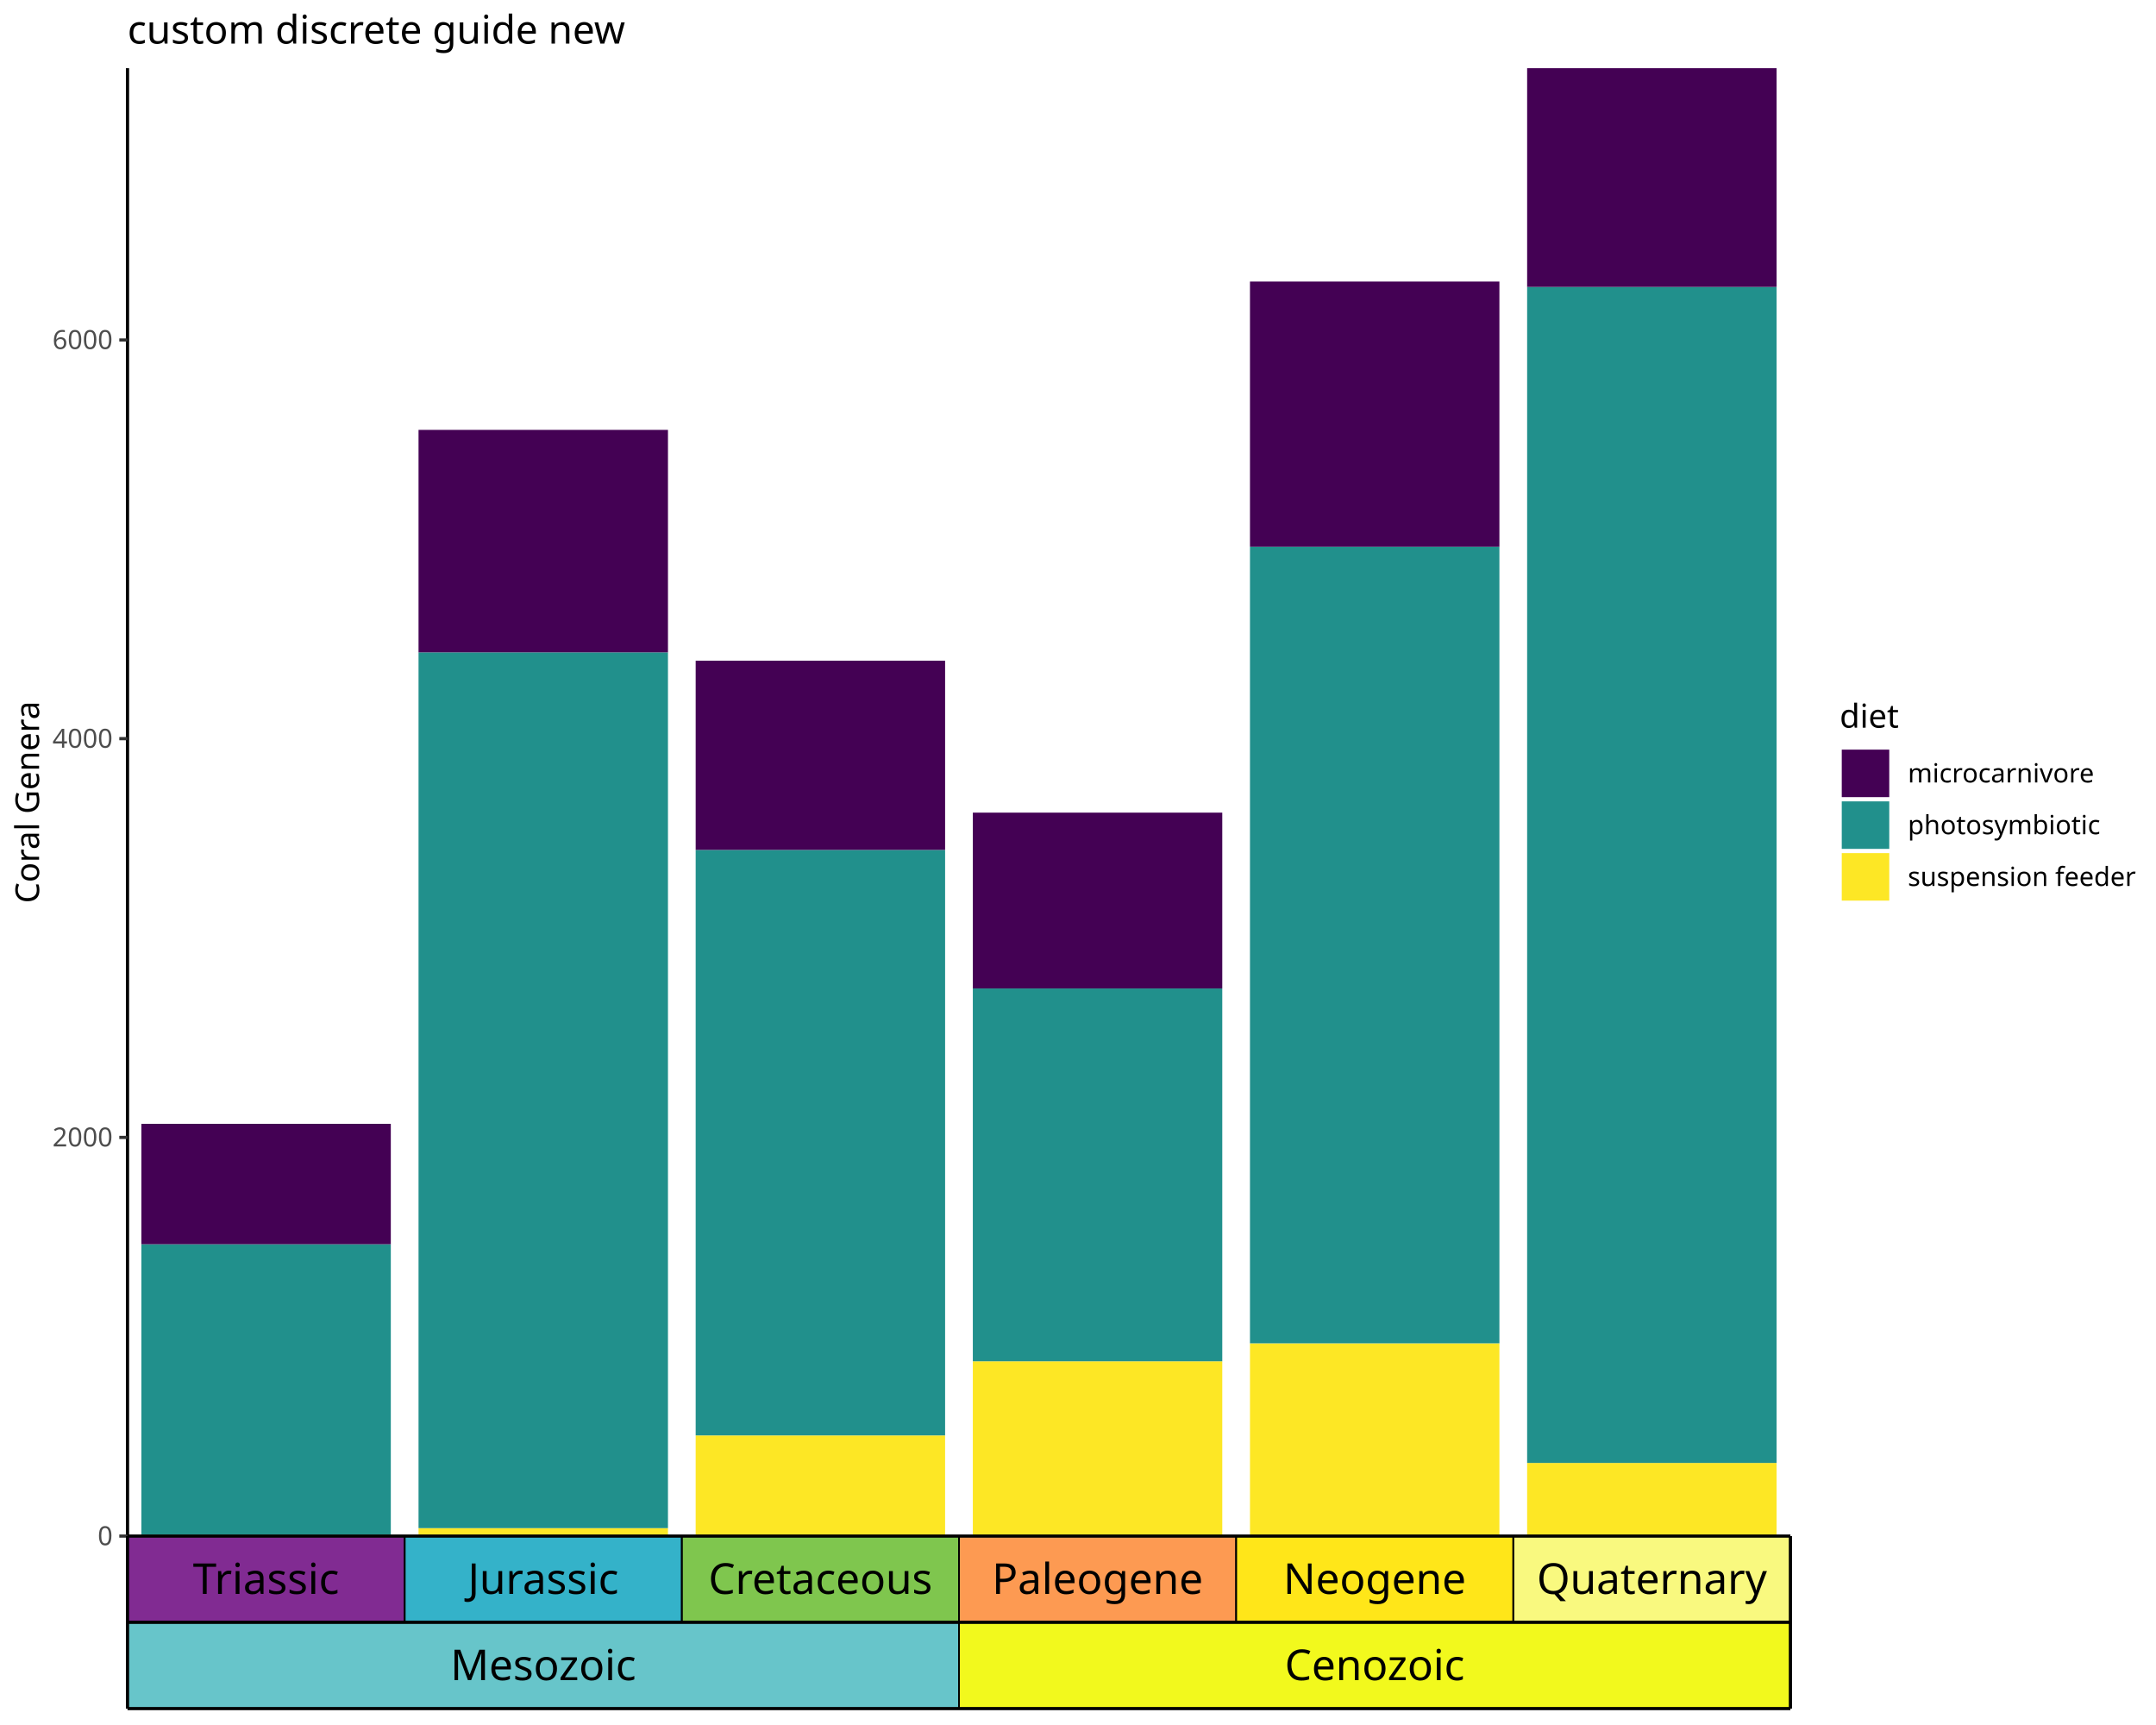
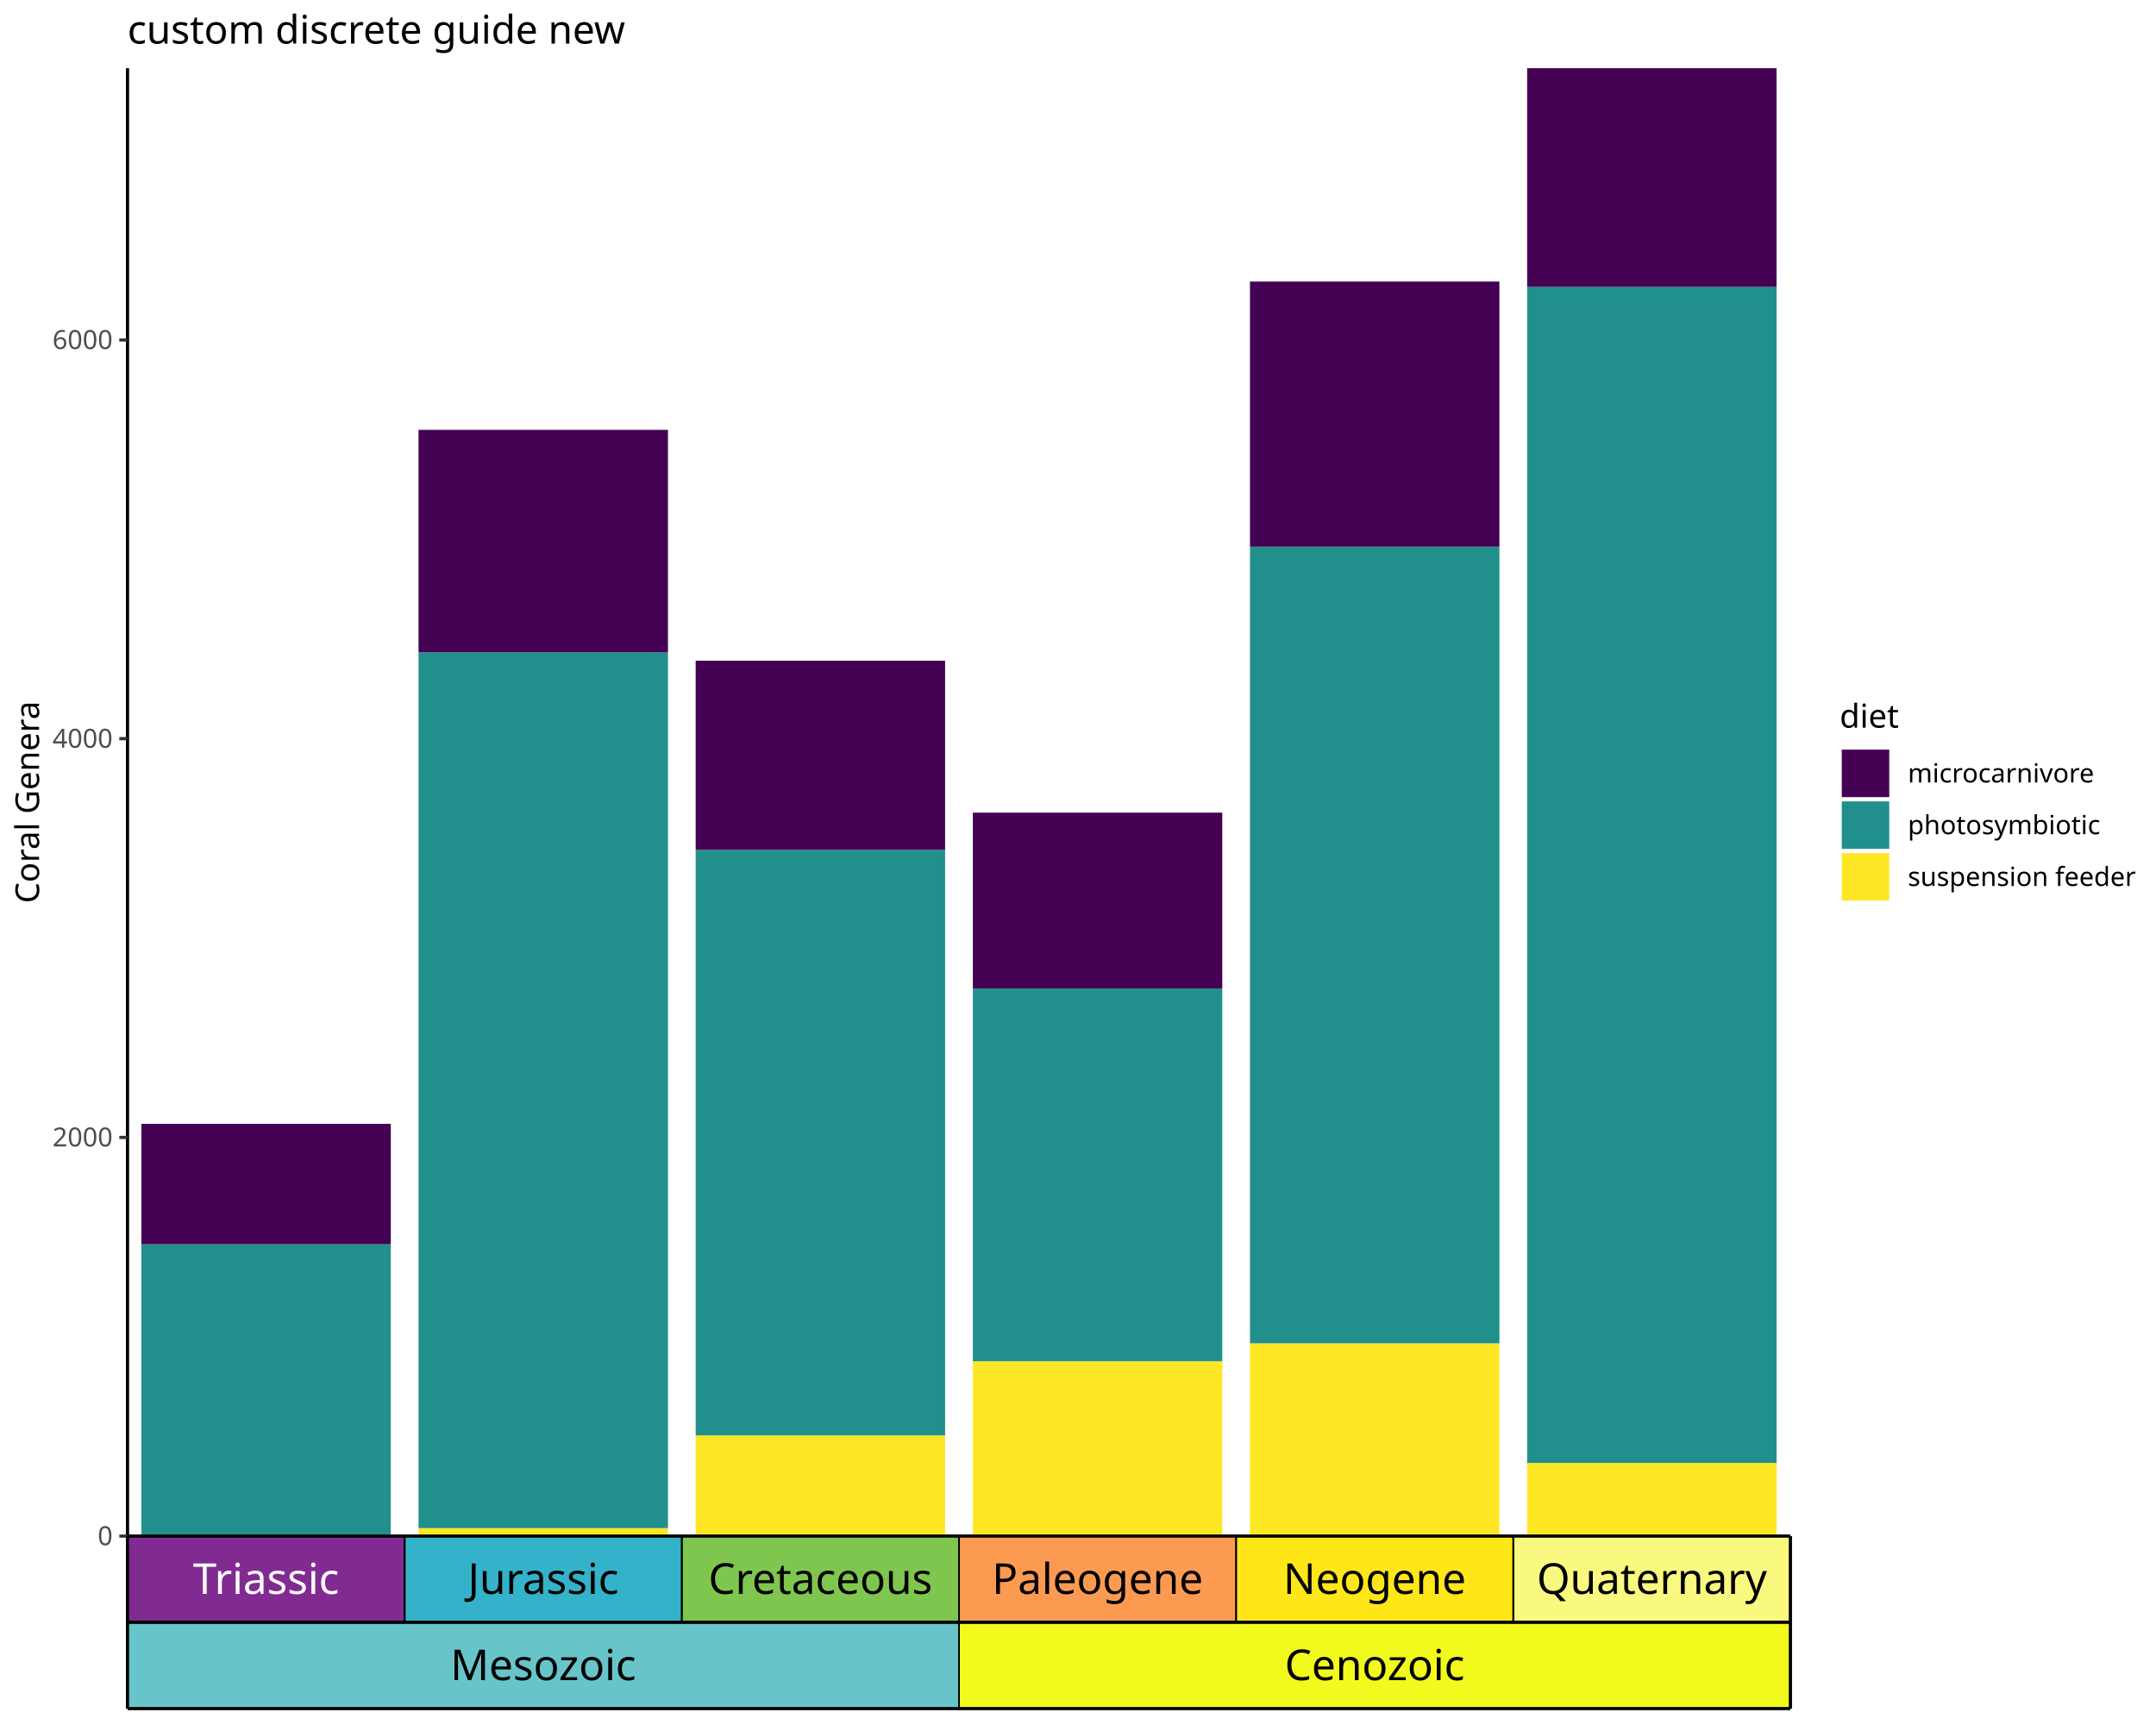
<svg xmlns="http://www.w3.org/2000/svg" class="svglite" data-engine-version="2.0" width="720.00pt" height="576.00pt" viewBox="0 0 720.00 576.00">
  <defs>
    <style type="text/css">
    .svglite line, .svglite polyline, .svglite polygon, .svglite path, .svglite rect, .svglite circle {
      fill: none;
      stroke: #000000;
      stroke-linecap: round;
      stroke-linejoin: round;
      stroke-miterlimit: 10.00;
    }
  </style>
  </defs>
  <rect width="100%" height="100%" style="stroke: none; fill: #FFFFFF;" />
  <defs>
    <clipPath id="cpMC4wMHw3MjAuMDB8MC4wMHw1NzYuMDA=">
      <rect x="0.00" y="0.00" width="720.00" height="576.00" />
    </clipPath>
  </defs>
  <g clip-path="url(#cpMC4wMHw3MjAuMDB8MC4wMHw1NzYuMDA=)">
    <rect x="0.00" y="0.00" width="720.00" height="576.00" style="stroke-width: 1.07; stroke: #FFFFFF; fill: #FFFFFF;" />
  </g>
  <defs>
    <clipPath id="cpNDIuNTh8NTk3LjkxfDIyLjc4fDUxMi45Mg==">
      <rect x="42.58" y="22.78" width="555.33" height="490.14" />
    </clipPath>
  </defs>
  <g clip-path="url(#cpNDIuNTh8NTk3LjkxfDIyLjc4fDUxMi45Mg==)">
    <rect x="42.58" y="22.78" width="555.33" height="490.14" style="stroke-width: 1.07; stroke: none; fill: #FFFFFF;" />
    <rect x="47.21" y="512.52" width="83.30" height="0.40" style="stroke-width: 1.07; stroke: none; stroke-linecap: butt; stroke-linejoin: miter; fill: #FDE725;" />
    <rect x="47.21" y="415.47" width="83.30" height="97.06" style="stroke-width: 1.07; stroke: none; stroke-linecap: butt; stroke-linejoin: miter; fill: #21908C;" />
    <rect x="47.21" y="375.26" width="83.30" height="40.21" style="stroke-width: 1.07; stroke: none; stroke-linecap: butt; stroke-linejoin: miter; fill: #440154;" />
    <rect x="139.77" y="510.26" width="83.30" height="2.66" style="stroke-width: 1.07; stroke: none; stroke-linecap: butt; stroke-linejoin: miter; fill: #FDE725;" />
    <rect x="139.77" y="217.83" width="83.30" height="292.43" style="stroke-width: 1.07; stroke: none; stroke-linecap: butt; stroke-linejoin: miter; fill: #21908C;" />
    <rect x="139.77" y="143.54" width="83.30" height="74.29" style="stroke-width: 1.07; stroke: none; stroke-linecap: butt; stroke-linejoin: miter; fill: #440154;" />
    <rect x="232.32" y="479.30" width="83.30" height="33.62" style="stroke-width: 1.07; stroke: none; stroke-linecap: butt; stroke-linejoin: miter; fill: #FDE725;" />
    <rect x="232.32" y="283.79" width="83.30" height="195.51" style="stroke-width: 1.07; stroke: none; stroke-linecap: butt; stroke-linejoin: miter; fill: #21908C;" />
    <rect x="232.32" y="220.62" width="83.30" height="63.17" style="stroke-width: 1.07; stroke: none; stroke-linecap: butt; stroke-linejoin: miter; fill: #440154;" />
    <rect x="324.88" y="454.54" width="83.30" height="58.38" style="stroke-width: 1.07; stroke: none; stroke-linecap: butt; stroke-linejoin: miter; fill: #FDE725;" />
    <rect x="324.88" y="330.06" width="83.30" height="124.48" style="stroke-width: 1.07; stroke: none; stroke-linecap: butt; stroke-linejoin: miter; fill: #21908C;" />
    <rect x="324.88" y="271.35" width="83.30" height="58.71" style="stroke-width: 1.07; stroke: none; stroke-linecap: butt; stroke-linejoin: miter; fill: #440154;" />
    <rect x="417.43" y="448.55" width="83.30" height="64.37" style="stroke-width: 1.07; stroke: none; stroke-linecap: butt; stroke-linejoin: miter; fill: #FDE725;" />
    <rect x="417.43" y="182.55" width="83.30" height="266.00" style="stroke-width: 1.07; stroke: none; stroke-linecap: butt; stroke-linejoin: miter; fill: #21908C;" />
    <rect x="417.43" y="94.01" width="83.30" height="88.53" style="stroke-width: 1.07; stroke: none; stroke-linecap: butt; stroke-linejoin: miter; fill: #440154;" />
    <rect x="509.99" y="488.49" width="83.30" height="24.43" style="stroke-width: 1.07; stroke: none; stroke-linecap: butt; stroke-linejoin: miter; fill: #FDE725;" />
    <rect x="509.99" y="95.81" width="83.30" height="392.68" style="stroke-width: 1.07; stroke: none; stroke-linecap: butt; stroke-linejoin: miter; fill: #21908C;" />
    <rect x="509.99" y="22.78" width="83.30" height="73.02" style="stroke-width: 1.07; stroke: none; stroke-linecap: butt; stroke-linejoin: miter; fill: #440154;" />
  </g>
  <g clip-path="url(#cpMC4wMHw3MjAuMDB8MC4wMHw1NzYuMDA=)">
    <polyline points="42.58,512.92 42.58,22.78 " style="stroke-width: 1.07; stroke-linecap: butt;" />
    <text x="37.65" y="515.95" text-anchor="end" style="font-size: 8.80px; fill: #4D4D4D; font-family: sans;" textLength="4.89px" lengthAdjust="spacingAndGlyphs">0</text>
    <text x="37.65" y="382.81" text-anchor="end" style="font-size: 8.80px; fill: #4D4D4D; font-family: sans;" textLength="19.58px" lengthAdjust="spacingAndGlyphs">2000</text>
    <text x="37.65" y="249.68" text-anchor="end" style="font-size: 8.80px; fill: #4D4D4D; font-family: sans;" textLength="19.58px" lengthAdjust="spacingAndGlyphs">4000</text>
    <text x="37.65" y="116.54" text-anchor="end" style="font-size: 8.80px; fill: #4D4D4D; font-family: sans;" textLength="19.58px" lengthAdjust="spacingAndGlyphs">6000</text>
    <polyline points="39.84,512.92 42.58,512.92 " style="stroke-width: 1.07; stroke: #333333; stroke-linecap: butt;" />
    <polyline points="39.84,379.79 42.58,379.79 " style="stroke-width: 1.07; stroke: #333333; stroke-linecap: butt;" />
    <polyline points="39.84,246.65 42.58,246.65 " style="stroke-width: 1.07; stroke: #333333; stroke-linecap: butt;" />
    <polyline points="39.84,113.52 42.58,113.52 " style="stroke-width: 1.07; stroke: #333333; stroke-linecap: butt;" />
    <polygon points="505.36,512.92 511.14,512.92 516.93,512.92 522.71,512.92 528.50,512.92 534.28,512.92 540.07,512.92 545.85,512.92 551.64,512.92 557.42,512.92 563.21,512.92 568.99,512.92 574.78,512.92 580.56,512.92 586.34,512.92 592.13,512.92 597.91,512.92 597.91,514.72 597.91,516.52 597.91,518.32 597.91,520.12 597.91,521.92 597.91,523.72 597.91,525.52 597.91,527.32 597.91,529.12 597.91,530.92 597.91,532.72 597.91,534.52 597.91,536.32 597.91,538.12 597.91,539.92 597.91,541.72 592.13,541.72 586.34,541.72 580.56,541.72 574.78,541.72 568.99,541.72 563.21,541.72 557.42,541.72 551.64,541.72 545.85,541.72 540.07,541.72 534.28,541.72 528.50,541.72 522.71,541.72 516.93,541.72 511.14,541.72 505.36,541.72 505.36,539.92 505.36,538.12 505.36,536.32 505.36,534.52 505.36,532.72 505.36,530.92 505.36,529.12 505.36,527.32 505.36,525.52 505.36,523.72 505.36,521.92 505.36,520.12 505.36,518.32 505.36,516.52 505.36,514.72 " style="stroke-width: 1.07; stroke: none; stroke-linecap: butt; stroke-linejoin: miter; fill: #F9F97F;" />
    <polygon points="412.80,512.92 418.59,512.92 424.37,512.92 430.16,512.92 435.94,512.92 441.73,512.92 447.51,512.92 453.30,512.92 459.08,512.92 464.87,512.92 470.65,512.92 476.44,512.92 482.22,512.92 488.00,512.92 493.79,512.92 499.57,512.92 505.36,512.92 505.36,514.72 505.36,516.52 505.36,518.32 505.36,520.12 505.36,521.92 505.36,523.72 505.36,525.52 505.36,527.32 505.36,529.12 505.36,530.92 505.36,532.72 505.36,534.52 505.36,536.32 505.36,538.12 505.36,539.92 505.36,541.72 499.57,541.72 493.79,541.72 488.00,541.72 482.22,541.72 476.44,541.72 470.65,541.72 464.87,541.72 459.08,541.72 453.30,541.72 447.51,541.72 441.73,541.72 435.94,541.72 430.16,541.72 424.37,541.72 418.59,541.72 412.80,541.72 412.80,539.92 412.80,538.12 412.80,536.32 412.80,534.52 412.80,532.72 412.80,530.92 412.80,529.12 412.80,527.32 412.80,525.52 412.80,523.72 412.80,521.92 412.80,520.12 412.80,518.32 412.80,516.52 412.80,514.72 " style="stroke-width: 1.07; stroke: none; stroke-linecap: butt; stroke-linejoin: miter; fill: #FFE619;" />
    <polygon points="320.25,512.92 326.03,512.92 331.82,512.92 337.60,512.92 343.39,512.92 349.17,512.92 354.96,512.92 360.74,512.92 366.53,512.92 372.31,512.92 378.10,512.92 383.88,512.92 389.66,512.92 395.45,512.92 401.23,512.92 407.02,512.92 412.80,512.92 412.80,514.72 412.80,516.52 412.80,518.32 412.80,520.12 412.80,521.92 412.80,523.72 412.80,525.52 412.80,527.32 412.80,529.12 412.80,530.92 412.80,532.72 412.80,534.52 412.80,536.32 412.80,538.12 412.80,539.92 412.80,541.72 407.02,541.72 401.23,541.72 395.45,541.72 389.66,541.72 383.88,541.72 378.10,541.72 372.31,541.72 366.53,541.72 360.74,541.72 354.96,541.72 349.17,541.72 343.39,541.72 337.60,541.72 331.82,541.72 326.03,541.72 320.25,541.72 320.25,539.92 320.25,538.12 320.25,536.32 320.25,534.52 320.25,532.72 320.25,530.92 320.25,529.12 320.25,527.32 320.25,525.52 320.25,523.72 320.25,521.92 320.25,520.12 320.25,518.32 320.25,516.52 320.25,514.72 " style="stroke-width: 1.07; stroke: none; stroke-linecap: butt; stroke-linejoin: miter; fill: #FD9A52;" />
    <polygon points="227.69,512.92 233.48,512.92 239.26,512.92 245.05,512.92 250.83,512.92 256.62,512.92 262.40,512.92 268.19,512.92 273.97,512.92 279.76,512.92 285.54,512.92 291.32,512.92 297.11,512.92 302.89,512.92 308.68,512.92 314.46,512.92 320.25,512.92 320.25,514.72 320.25,516.52 320.25,518.32 320.25,520.12 320.25,521.92 320.25,523.72 320.25,525.52 320.25,527.32 320.25,529.12 320.25,530.92 320.25,532.72 320.25,534.52 320.25,536.32 320.25,538.12 320.25,539.92 320.25,541.72 314.46,541.72 308.68,541.72 302.89,541.72 297.11,541.72 291.32,541.72 285.54,541.72 279.76,541.72 273.97,541.72 268.19,541.72 262.40,541.72 256.62,541.72 250.83,541.72 245.05,541.72 239.26,541.72 233.48,541.72 227.69,541.72 227.69,539.92 227.69,538.12 227.69,536.32 227.69,534.52 227.69,532.72 227.69,530.92 227.69,529.12 227.69,527.32 227.69,525.52 227.69,523.72 227.69,521.92 227.69,520.12 227.69,518.32 227.69,516.52 227.69,514.72 " style="stroke-width: 1.07; stroke: none; stroke-linecap: butt; stroke-linejoin: miter; fill: #7FC64E;" />
    <polygon points="135.14,512.92 140.92,512.92 146.71,512.92 152.49,512.92 158.28,512.92 164.06,512.92 169.85,512.92 175.63,512.92 181.42,512.92 187.20,512.92 192.98,512.92 198.77,512.92 204.55,512.92 210.34,512.92 216.12,512.92 221.91,512.92 227.69,512.92 227.69,514.72 227.69,516.52 227.69,518.32 227.69,520.12 227.69,521.92 227.69,523.72 227.69,525.52 227.69,527.32 227.69,529.12 227.69,530.92 227.69,532.72 227.69,534.52 227.69,536.32 227.69,538.12 227.69,539.92 227.69,541.72 221.91,541.72 216.12,541.72 210.34,541.72 204.55,541.72 198.77,541.72 192.98,541.72 187.20,541.72 181.42,541.72 175.63,541.72 169.85,541.72 164.06,541.72 158.28,541.72 152.49,541.72 146.71,541.72 140.92,541.72 135.14,541.72 135.14,539.92 135.14,538.12 135.14,536.32 135.14,534.52 135.14,532.72 135.14,530.92 135.14,529.12 135.14,527.32 135.14,525.52 135.14,523.72 135.14,521.92 135.14,520.12 135.14,518.32 135.14,516.52 135.14,514.72 " style="stroke-width: 1.07; stroke: none; stroke-linecap: butt; stroke-linejoin: miter; fill: #34B2C9;" />
    <polygon points="42.58,512.92 48.37,512.92 54.15,512.92 59.94,512.92 65.72,512.92 71.51,512.92 77.29,512.92 83.08,512.92 88.86,512.92 94.65,512.92 100.43,512.92 106.21,512.92 112.00,512.92 117.78,512.92 123.57,512.92 129.35,512.92 135.14,512.92 135.14,514.72 135.14,516.52 135.14,518.32 135.14,520.12 135.14,521.92 135.14,523.72 135.14,525.52 135.14,527.32 135.14,529.12 135.14,530.92 135.14,532.72 135.14,534.52 135.14,536.32 135.14,538.12 135.14,539.92 135.14,541.72 129.35,541.72 123.57,541.72 117.78,541.72 112.00,541.72 106.21,541.72 100.43,541.72 94.65,541.72 88.86,541.72 83.08,541.72 77.29,541.72 71.51,541.72 65.72,541.72 59.94,541.72 54.15,541.72 48.37,541.72 42.58,541.72 42.58,539.92 42.58,538.12 42.58,536.32 42.58,534.52 42.58,532.72 42.58,530.92 42.58,529.12 42.58,527.32 42.58,525.52 42.58,523.72 42.58,521.92 42.58,520.12 42.58,518.32 42.58,516.52 42.58,514.72 " style="stroke-width: 1.07; stroke: none; stroke-linecap: butt; stroke-linejoin: miter; fill: #812B92;" />
    <polyline points="505.36,541.72 505.36,539.92 505.36,538.12 505.36,536.32 505.36,534.52 505.36,532.72 505.36,530.92 505.36,529.12 505.36,527.32 505.36,525.52 505.36,523.72 505.36,521.92 505.36,520.12 505.36,518.32 505.36,516.52 505.36,514.72 505.36,512.92 " style="stroke-width: 0.53; stroke-linecap: butt;" />
    <polyline points="412.80,541.72 412.80,539.92 412.80,538.12 412.80,536.32 412.80,534.52 412.80,532.72 412.80,530.92 412.80,529.12 412.80,527.32 412.80,525.52 412.80,523.72 412.80,521.92 412.80,520.12 412.80,518.32 412.80,516.52 412.80,514.72 412.80,512.92 " style="stroke-width: 0.53; stroke-linecap: butt;" />
    <polyline points="320.25,541.72 320.25,539.92 320.25,538.12 320.25,536.32 320.25,534.52 320.25,532.72 320.25,530.92 320.25,529.12 320.25,527.32 320.25,525.52 320.25,523.72 320.25,521.92 320.25,520.12 320.25,518.32 320.25,516.52 320.25,514.72 320.25,512.92 " style="stroke-width: 0.53; stroke-linecap: butt;" />
    <polyline points="227.69,541.72 227.69,539.92 227.69,538.12 227.69,536.32 227.69,534.52 227.69,532.72 227.69,530.92 227.69,529.12 227.69,527.32 227.69,525.52 227.69,523.72 227.69,521.92 227.69,520.12 227.69,518.32 227.69,516.52 227.69,514.72 227.69,512.92 " style="stroke-width: 0.53; stroke-linecap: butt;" />
    <polyline points="135.14,541.72 135.14,539.92 135.14,538.12 135.14,536.32 135.14,534.52 135.14,532.72 135.14,530.92 135.14,529.12 135.14,527.32 135.14,525.52 135.14,523.72 135.14,521.92 135.14,520.12 135.14,518.32 135.14,516.52 135.14,514.72 135.14,512.92 " style="stroke-width: 0.53; stroke-linecap: butt;" />
    <polyline points="42.58,541.72 42.58,539.92 42.58,538.12 42.58,536.32 42.58,534.52 42.58,532.72 42.58,530.92 42.58,529.12 42.58,527.32 42.58,525.52 42.58,523.72 42.58,521.92 42.58,520.12 42.58,518.32 42.58,516.52 42.58,514.72 42.58,512.92 " style="stroke-width: 0.53; stroke-linecap: butt;" />
    <polyline points="597.91,541.72 597.91,539.92 597.91,538.12 597.91,536.32 597.91,534.52 597.91,532.72 597.91,530.92 597.91,529.12 597.91,527.32 597.91,525.52 597.91,523.72 597.91,521.92 597.91,520.12 597.91,518.32 597.91,516.52 597.91,514.72 597.91,512.92 " style="stroke-width: 0.53; stroke-linecap: butt;" />
    <polyline points="505.36,541.72 505.36,539.92 505.36,538.12 505.36,536.32 505.36,534.52 505.36,532.72 505.36,530.92 505.36,529.12 505.36,527.32 505.36,525.52 505.36,523.72 505.36,521.92 505.36,520.12 505.36,518.32 505.36,516.52 505.36,514.72 505.36,512.92 " style="stroke-width: 0.53; stroke-linecap: butt;" />
    <polyline points="412.80,541.72 412.80,539.92 412.80,538.12 412.80,536.32 412.80,534.52 412.80,532.72 412.80,530.92 412.80,529.12 412.80,527.32 412.80,525.52 412.80,523.72 412.80,521.92 412.80,520.12 412.80,518.32 412.80,516.52 412.80,514.72 412.80,512.92 " style="stroke-width: 0.53; stroke-linecap: butt;" />
    <polyline points="320.25,541.72 320.25,539.92 320.25,538.12 320.25,536.32 320.25,534.52 320.25,532.72 320.25,530.92 320.25,529.12 320.25,527.32 320.25,525.52 320.25,523.72 320.25,521.92 320.25,520.12 320.25,518.32 320.25,516.52 320.25,514.72 320.25,512.92 " style="stroke-width: 0.53; stroke-linecap: butt;" />
    <polyline points="227.69,541.72 227.69,539.92 227.69,538.12 227.69,536.32 227.69,534.52 227.69,532.72 227.69,530.92 227.69,529.12 227.69,527.32 227.69,525.52 227.69,523.72 227.69,521.92 227.69,520.12 227.69,518.32 227.69,516.52 227.69,514.72 227.69,512.92 " style="stroke-width: 0.53; stroke-linecap: butt;" />
    <polyline points="135.14,541.72 135.14,539.92 135.14,538.12 135.14,536.32 135.14,534.52 135.14,532.72 135.14,530.92 135.14,529.12 135.14,527.32 135.14,525.52 135.14,523.72 135.14,521.92 135.14,520.12 135.14,518.32 135.14,516.52 135.14,514.72 135.14,512.92 " style="stroke-width: 0.53; stroke-linecap: butt;" />
    <text x="551.64" y="532.22" text-anchor="middle" style="font-size: 14.23px; font-family: sans;" textLength="71.18px" lengthAdjust="spacingAndGlyphs">Quaternary</text>
    <text x="459.08" y="532.22" text-anchor="middle" style="font-size: 14.23px; font-family: sans;" textLength="57.75px" lengthAdjust="spacingAndGlyphs">Neogene</text>
    <text x="366.53" y="532.22" text-anchor="middle" style="font-size: 14.23px; font-family: sans;" textLength="68.04px" lengthAdjust="spacingAndGlyphs">Paleogene</text>
    <text x="273.97" y="532.22" text-anchor="middle" style="font-size: 14.23px; font-family: sans;" textLength="72.77px" lengthAdjust="spacingAndGlyphs">Cretaceous</text>
    <text x="181.42" y="532.22" text-anchor="middle" style="font-size: 14.23px; font-family: sans;" textLength="52.20px" lengthAdjust="spacingAndGlyphs">Jurassic</text>
-     <text x="88.86" y="532.22" text-anchor="middle" style="font-size: 14.23px; font-family: sans;" textLength="49.01px" lengthAdjust="spacingAndGlyphs">Triassic</text>
+     <text x="88.86" y="532.22" text-anchor="middle" style="font-size: 14.23px; fill: #FFFFFF; font-family: sans;" textLength="49.01px" lengthAdjust="spacingAndGlyphs">Triassic</text>
    <polyline points="42.58,541.72 42.58,539.92 42.58,538.12 42.58,536.32 42.58,534.52 42.58,532.72 42.58,530.92 42.58,529.12 42.58,527.32 42.58,525.52 42.58,523.72 42.58,521.92 42.58,520.12 42.58,518.32 42.58,516.52 42.58,514.72 42.58,512.92 " style="stroke-width: 1.07; stroke-linecap: butt;" />
    <polyline points="597.91,541.72 597.91,539.92 597.91,538.12 597.91,536.32 597.91,534.52 597.91,532.72 597.91,530.92 597.91,529.12 597.91,527.32 597.91,525.52 597.91,523.72 597.91,521.92 597.91,520.12 597.91,518.32 597.91,516.52 597.91,514.72 597.91,512.92 " style="stroke-width: 1.07; stroke-linecap: butt;" />
    <polyline points="42.58,512.92 48.25,512.92 53.92,512.92 59.58,512.92 65.25,512.92 70.92,512.92 76.58,512.92 82.25,512.92 87.92,512.92 93.58,512.92 99.25,512.92 104.92,512.92 110.58,512.92 116.25,512.92 121.92,512.92 127.58,512.92 133.25,512.92 138.92,512.92 144.58,512.92 150.25,512.92 155.92,512.92 161.58,512.92 167.25,512.92 172.92,512.92 178.58,512.92 184.25,512.92 189.92,512.92 195.58,512.92 201.25,512.92 206.92,512.92 212.58,512.92 218.25,512.92 223.92,512.92 229.58,512.92 235.25,512.92 240.92,512.92 246.58,512.92 252.25,512.92 257.92,512.92 263.58,512.92 269.25,512.92 274.92,512.92 280.58,512.92 286.25,512.92 291.92,512.92 297.58,512.92 303.25,512.92 308.91,512.92 314.58,512.92 320.25,512.92 325.91,512.92 331.58,512.92 337.25,512.92 342.91,512.92 348.58,512.92 354.25,512.92 359.91,512.92 365.58,512.92 371.25,512.92 376.91,512.92 382.58,512.92 388.25,512.92 393.91,512.92 399.58,512.92 405.25,512.92 410.91,512.92 416.58,512.92 422.25,512.92 427.91,512.92 433.58,512.92 439.25,512.92 444.91,512.92 450.58,512.92 456.25,512.92 461.91,512.92 467.58,512.92 473.25,512.92 478.91,512.92 484.58,512.92 490.25,512.92 495.91,512.92 501.58,512.92 507.25,512.92 512.91,512.92 518.58,512.92 524.25,512.92 529.91,512.92 535.58,512.92 541.25,512.92 546.91,512.92 552.58,512.92 558.25,512.92 563.91,512.92 569.58,512.92 575.25,512.92 580.91,512.92 586.58,512.92 592.25,512.92 597.91,512.92 " style="stroke-width: 1.07; stroke-linecap: butt;" />
    <polyline points="42.58,541.72 48.25,541.72 53.92,541.72 59.58,541.72 65.25,541.72 70.92,541.72 76.58,541.72 82.25,541.72 87.92,541.72 93.58,541.72 99.25,541.72 104.92,541.72 110.58,541.72 116.25,541.72 121.92,541.72 127.58,541.72 133.25,541.72 138.92,541.72 144.58,541.72 150.25,541.72 155.92,541.72 161.58,541.72 167.25,541.72 172.92,541.72 178.58,541.72 184.25,541.72 189.92,541.72 195.58,541.72 201.25,541.72 206.92,541.72 212.58,541.72 218.25,541.72 223.92,541.72 229.58,541.72 235.25,541.72 240.92,541.72 246.58,541.72 252.25,541.72 257.92,541.72 263.58,541.72 269.25,541.72 274.92,541.72 280.58,541.72 286.25,541.72 291.92,541.72 297.58,541.72 303.25,541.72 308.91,541.72 314.58,541.72 320.25,541.72 325.91,541.72 331.58,541.72 337.25,541.72 342.91,541.72 348.58,541.72 354.25,541.72 359.91,541.72 365.58,541.72 371.25,541.72 376.91,541.72 382.58,541.72 388.25,541.72 393.91,541.72 399.58,541.72 405.25,541.72 410.91,541.72 416.58,541.72 422.25,541.72 427.91,541.72 433.58,541.72 439.25,541.72 444.91,541.72 450.58,541.72 456.25,541.72 461.91,541.72 467.58,541.72 473.25,541.72 478.91,541.72 484.58,541.72 490.25,541.72 495.91,541.72 501.58,541.72 507.25,541.72 512.91,541.72 518.58,541.72 524.25,541.72 529.91,541.72 535.58,541.72 541.25,541.72 546.91,541.72 552.58,541.72 558.25,541.72 563.91,541.72 569.58,541.72 575.25,541.72 580.91,541.72 586.58,541.72 592.25,541.72 597.91,541.72 " style="stroke-width: 1.07; stroke-linecap: butt;" />
    <polygon points="320.25,541.72 314.58,541.72 308.91,541.72 303.25,541.72 297.58,541.72 291.92,541.72 286.25,541.72 280.58,541.72 274.92,541.72 269.25,541.72 263.58,541.72 257.92,541.72 252.25,541.72 246.58,541.72 240.92,541.72 235.25,541.72 229.58,541.72 223.92,541.72 218.25,541.72 212.58,541.72 206.92,541.72 201.25,541.72 195.58,541.72 189.92,541.72 184.25,541.72 178.58,541.72 172.92,541.72 167.25,541.72 161.58,541.72 155.92,541.72 150.25,541.72 144.58,541.72 138.92,541.72 133.25,541.72 127.58,541.72 121.92,541.72 116.25,541.72 110.58,541.72 104.92,541.72 99.25,541.72 93.58,541.72 87.92,541.72 82.25,541.72 76.58,541.72 70.92,541.72 65.25,541.72 59.58,541.72 53.92,541.72 48.25,541.72 42.58,541.72 42.58,543.52 42.58,545.32 42.58,547.12 42.58,548.92 42.58,550.72 42.58,552.52 42.58,554.32 42.58,556.12 42.58,557.92 42.58,559.72 42.58,561.52 42.58,563.32 42.58,565.12 42.58,566.92 42.58,568.72 42.58,570.52 48.25,570.52 53.92,570.52 59.58,570.52 65.25,570.52 70.92,570.52 76.58,570.52 82.25,570.52 87.92,570.52 93.58,570.52 99.25,570.52 104.92,570.52 110.58,570.52 116.25,570.52 121.92,570.52 127.58,570.52 133.25,570.52 138.92,570.52 144.58,570.52 150.25,570.52 155.92,570.52 161.58,570.52 167.25,570.52 172.92,570.52 178.58,570.52 184.25,570.52 189.92,570.52 195.58,570.52 201.25,570.52 206.92,570.52 212.58,570.52 218.25,570.52 223.92,570.52 229.58,570.52 235.25,570.52 240.92,570.52 246.58,570.52 252.25,570.52 257.92,570.52 263.58,570.52 269.25,570.52 274.92,570.52 280.58,570.52 286.25,570.52 291.92,570.52 297.58,570.52 303.25,570.52 308.91,570.52 314.58,570.52 320.25,570.52 320.25,568.72 320.25,566.92 320.25,565.12 320.25,563.32 320.25,561.52 320.25,559.72 320.25,557.92 320.25,556.12 320.25,554.32 320.25,552.52 320.25,550.72 320.25,548.92 320.25,547.12 320.25,545.32 320.25,543.52 " style="stroke-width: 1.07; stroke: none; stroke-linecap: butt; stroke-linejoin: miter; fill: #67C5CA;" />
    <polygon points="597.91,541.72 592.25,541.72 586.58,541.72 580.91,541.72 575.25,541.72 569.58,541.72 563.91,541.72 558.25,541.72 552.58,541.72 546.91,541.72 541.25,541.72 535.58,541.72 529.91,541.72 524.25,541.72 518.58,541.72 512.91,541.72 507.25,541.72 501.58,541.72 495.91,541.72 490.25,541.72 484.58,541.72 478.91,541.72 473.25,541.72 467.58,541.72 461.91,541.72 456.25,541.72 450.58,541.72 444.91,541.72 439.25,541.72 433.58,541.72 427.91,541.72 422.25,541.72 416.58,541.72 410.91,541.72 405.25,541.72 399.58,541.72 393.91,541.72 388.25,541.72 382.58,541.72 376.91,541.72 371.25,541.72 365.58,541.72 359.91,541.72 354.25,541.72 348.58,541.72 342.91,541.72 337.25,541.72 331.58,541.72 325.91,541.72 320.25,541.72 320.25,543.52 320.25,545.32 320.25,547.12 320.25,548.92 320.25,550.72 320.25,552.52 320.25,554.32 320.25,556.12 320.25,557.92 320.25,559.72 320.25,561.52 320.25,563.32 320.25,565.12 320.25,566.92 320.25,568.72 320.25,570.52 325.91,570.52 331.58,570.52 337.25,570.52 342.91,570.52 348.58,570.52 354.25,570.52 359.91,570.52 365.58,570.52 371.25,570.52 376.91,570.52 382.58,570.52 388.25,570.52 393.91,570.52 399.58,570.52 405.25,570.52 410.91,570.52 416.58,570.52 422.25,570.52 427.91,570.52 433.58,570.52 439.25,570.52 444.91,570.52 450.58,570.52 456.25,570.52 461.91,570.52 467.58,570.52 473.25,570.52 478.91,570.52 484.58,570.52 490.25,570.52 495.91,570.52 501.58,570.52 507.25,570.52 512.91,570.52 518.58,570.52 524.25,570.52 529.91,570.52 535.58,570.52 541.25,570.52 546.91,570.52 552.58,570.52 558.25,570.52 563.91,570.52 569.58,570.52 575.25,570.52 580.91,570.52 586.58,570.52 592.25,570.52 597.91,570.52 597.91,568.72 597.91,566.92 597.91,565.12 597.91,563.32 597.91,561.52 597.91,559.72 597.91,557.92 597.91,556.12 597.91,554.32 597.91,552.52 597.91,550.72 597.91,548.92 597.91,547.12 597.91,545.32 597.91,543.52 " style="stroke-width: 1.07; stroke: none; stroke-linecap: butt; stroke-linejoin: miter; fill: #F2F91D;" />
    <polyline points="320.25,570.52 320.25,568.72 320.25,566.92 320.25,565.12 320.25,563.32 320.25,561.52 320.25,559.72 320.25,557.92 320.25,556.12 320.25,554.32 320.25,552.52 320.25,550.72 320.25,548.92 320.25,547.12 320.25,545.32 320.25,543.52 320.25,541.72 " style="stroke-width: 0.53; stroke-linecap: butt;" />
    <polyline points="597.91,570.52 597.91,568.72 597.91,566.92 597.91,565.12 597.91,563.32 597.91,561.52 597.91,559.72 597.91,557.92 597.91,556.12 597.91,554.32 597.91,552.52 597.91,550.72 597.91,548.92 597.91,547.12 597.91,545.32 597.91,543.52 597.91,541.72 " style="stroke-width: 0.53; stroke-linecap: butt;" />
    <polyline points="42.58,570.52 42.58,568.72 42.58,566.92 42.58,565.12 42.58,563.32 42.58,561.52 42.58,559.72 42.58,557.92 42.58,556.12 42.58,554.32 42.58,552.52 42.58,550.72 42.58,548.92 42.58,547.12 42.58,545.32 42.58,543.52 42.58,541.72 " style="stroke-width: 0.53; stroke-linecap: butt;" />
    <polyline points="320.25,570.52 320.25,568.72 320.25,566.92 320.25,565.12 320.25,563.32 320.25,561.52 320.25,559.72 320.25,557.92 320.25,556.12 320.25,554.32 320.25,552.52 320.25,550.72 320.25,548.92 320.25,547.12 320.25,545.32 320.25,543.52 320.25,541.72 " style="stroke-width: 0.53; stroke-linecap: butt;" />
    <text x="181.42" y="561.02" text-anchor="middle" style="font-size: 14.23px; font-family: sans;" textLength="60.11px" lengthAdjust="spacingAndGlyphs">Mesozoic</text>
    <text x="459.08" y="561.02" text-anchor="middle" style="font-size: 14.23px; font-family: sans;" textLength="59.32px" lengthAdjust="spacingAndGlyphs">Cenozoic</text>
    <polyline points="42.58,570.52 42.58,568.72 42.58,566.92 42.58,565.12 42.58,563.32 42.58,561.52 42.58,559.72 42.58,557.92 42.58,556.12 42.58,554.32 42.58,552.52 42.58,550.72 42.58,548.92 42.58,547.12 42.58,545.32 42.58,543.52 42.58,541.72 " style="stroke-width: 1.07; stroke-linecap: butt;" />
    <polyline points="597.91,570.52 597.91,568.72 597.91,566.92 597.91,565.12 597.91,563.32 597.91,561.52 597.91,559.72 597.91,557.92 597.91,556.12 597.91,554.32 597.91,552.52 597.91,550.72 597.91,548.92 597.91,547.12 597.91,545.32 597.91,543.52 597.91,541.72 " style="stroke-width: 1.07; stroke-linecap: butt;" />
    <polyline points="42.58,541.72 48.25,541.72 53.92,541.72 59.58,541.72 65.25,541.72 70.92,541.72 76.58,541.72 82.25,541.72 87.92,541.72 93.58,541.72 99.25,541.72 104.92,541.72 110.58,541.72 116.25,541.72 121.92,541.72 127.58,541.72 133.25,541.72 138.92,541.72 144.58,541.72 150.25,541.72 155.92,541.72 161.58,541.72 167.25,541.72 172.92,541.72 178.58,541.72 184.25,541.72 189.92,541.72 195.58,541.72 201.25,541.72 206.92,541.72 212.58,541.72 218.25,541.72 223.92,541.72 229.58,541.72 235.25,541.72 240.92,541.72 246.58,541.72 252.25,541.72 257.92,541.72 263.58,541.72 269.25,541.72 274.92,541.72 280.58,541.72 286.25,541.72 291.92,541.72 297.58,541.72 303.25,541.72 308.91,541.72 314.58,541.72 320.25,541.72 325.91,541.72 331.58,541.72 337.25,541.72 342.91,541.72 348.58,541.72 354.25,541.72 359.91,541.72 365.58,541.72 371.25,541.72 376.91,541.72 382.58,541.72 388.25,541.72 393.91,541.72 399.58,541.72 405.25,541.72 410.91,541.72 416.58,541.72 422.25,541.72 427.91,541.72 433.58,541.72 439.25,541.72 444.91,541.72 450.58,541.72 456.25,541.72 461.91,541.72 467.58,541.72 473.25,541.72 478.91,541.72 484.58,541.72 490.25,541.72 495.91,541.72 501.58,541.72 507.25,541.72 512.91,541.72 518.58,541.72 524.25,541.72 529.91,541.72 535.58,541.72 541.25,541.72 546.91,541.72 552.58,541.72 558.25,541.72 563.91,541.72 569.58,541.72 575.25,541.72 580.91,541.72 586.58,541.72 592.25,541.72 597.91,541.72 " style="stroke-width: 1.07; stroke-linecap: butt;" />
    <polyline points="42.58,570.52 48.25,570.52 53.92,570.52 59.58,570.52 65.25,570.52 70.92,570.52 76.58,570.52 82.25,570.52 87.92,570.52 93.58,570.52 99.25,570.52 104.92,570.52 110.58,570.52 116.25,570.52 121.92,570.52 127.58,570.52 133.25,570.52 138.92,570.52 144.58,570.52 150.25,570.52 155.92,570.52 161.58,570.52 167.25,570.52 172.92,570.52 178.58,570.52 184.25,570.52 189.92,570.52 195.58,570.52 201.25,570.52 206.92,570.52 212.58,570.52 218.25,570.52 223.92,570.52 229.58,570.52 235.25,570.52 240.92,570.52 246.58,570.52 252.25,570.52 257.92,570.52 263.58,570.52 269.25,570.52 274.92,570.52 280.58,570.52 286.25,570.52 291.92,570.52 297.58,570.52 303.25,570.52 308.91,570.52 314.58,570.52 320.25,570.52 325.91,570.52 331.58,570.52 337.25,570.52 342.91,570.52 348.58,570.52 354.25,570.52 359.91,570.52 365.58,570.52 371.25,570.52 376.91,570.52 382.58,570.52 388.25,570.52 393.91,570.52 399.58,570.52 405.25,570.52 410.91,570.52 416.58,570.52 422.25,570.52 427.91,570.52 433.58,570.52 439.25,570.52 444.91,570.52 450.58,570.52 456.25,570.52 461.91,570.52 467.58,570.52 473.25,570.52 478.91,570.52 484.58,570.52 490.25,570.52 495.91,570.52 501.58,570.52 507.25,570.52 512.91,570.52 518.58,570.52 524.25,570.52 529.91,570.52 535.58,570.52 541.25,570.52 546.91,570.52 552.58,570.52 558.25,570.52 563.91,570.52 569.58,570.52 575.25,570.52 580.91,570.52 586.58,570.52 592.25,570.52 597.91,570.52 " style="stroke-width: 1.07; stroke-linecap: butt;" />
    <text transform="translate(13.05,267.85) rotate(-90)" text-anchor="middle" style="font-size: 11.00px; font-family: sans;" textLength="66.04px" lengthAdjust="spacingAndGlyphs">Coral Genera</text>
    <rect x="608.87" y="228.79" width="105.65" height="78.13" style="stroke-width: 1.07; stroke: none; fill: #FFFFFF;" />
    <text x="614.35" y="242.98" style="font-size: 11.00px; font-family: sans;" textLength="17.73px" lengthAdjust="spacingAndGlyphs">diet</text>
    <rect x="614.35" y="249.60" width="17.28" height="17.28" style="stroke-width: 1.07; stroke: none; fill: #FFFFFF;" />
    <rect x="615.06" y="250.31" width="15.86" height="15.86" style="stroke-width: 1.07; stroke: none; stroke-linecap: butt; stroke-linejoin: miter; fill: #440154;" />
    <rect x="614.35" y="266.88" width="17.28" height="17.28" style="stroke-width: 1.07; stroke: none; fill: #FFFFFF;" />
    <rect x="615.06" y="267.59" width="15.86" height="15.86" style="stroke-width: 1.07; stroke: none; stroke-linecap: butt; stroke-linejoin: miter; fill: #21908C;" />
    <rect x="614.35" y="284.16" width="17.28" height="17.28" style="stroke-width: 1.07; stroke: none; fill: #FFFFFF;" />
    <rect x="615.06" y="284.87" width="15.86" height="15.86" style="stroke-width: 1.07; stroke: none; stroke-linecap: butt; stroke-linejoin: miter; fill: #FDE725;" />
    <text x="637.11" y="261.27" style="font-size: 8.80px; font-family: sans;" textLength="57.72px" lengthAdjust="spacingAndGlyphs">microcarnivore</text>
    <text x="637.11" y="278.55" style="font-size: 8.80px; font-family: sans;" textLength="58.71px" lengthAdjust="spacingAndGlyphs">photosymbiotic</text>
    <text x="637.11" y="295.83" style="font-size: 8.80px; font-family: sans;" textLength="71.93px" lengthAdjust="spacingAndGlyphs">suspension feeder</text>
    <text x="42.58" y="14.56" style="font-size: 13.20px; font-family: sans;" textLength="156.31px" lengthAdjust="spacingAndGlyphs">custom discrete guide new</text>
  </g>
</svg>
